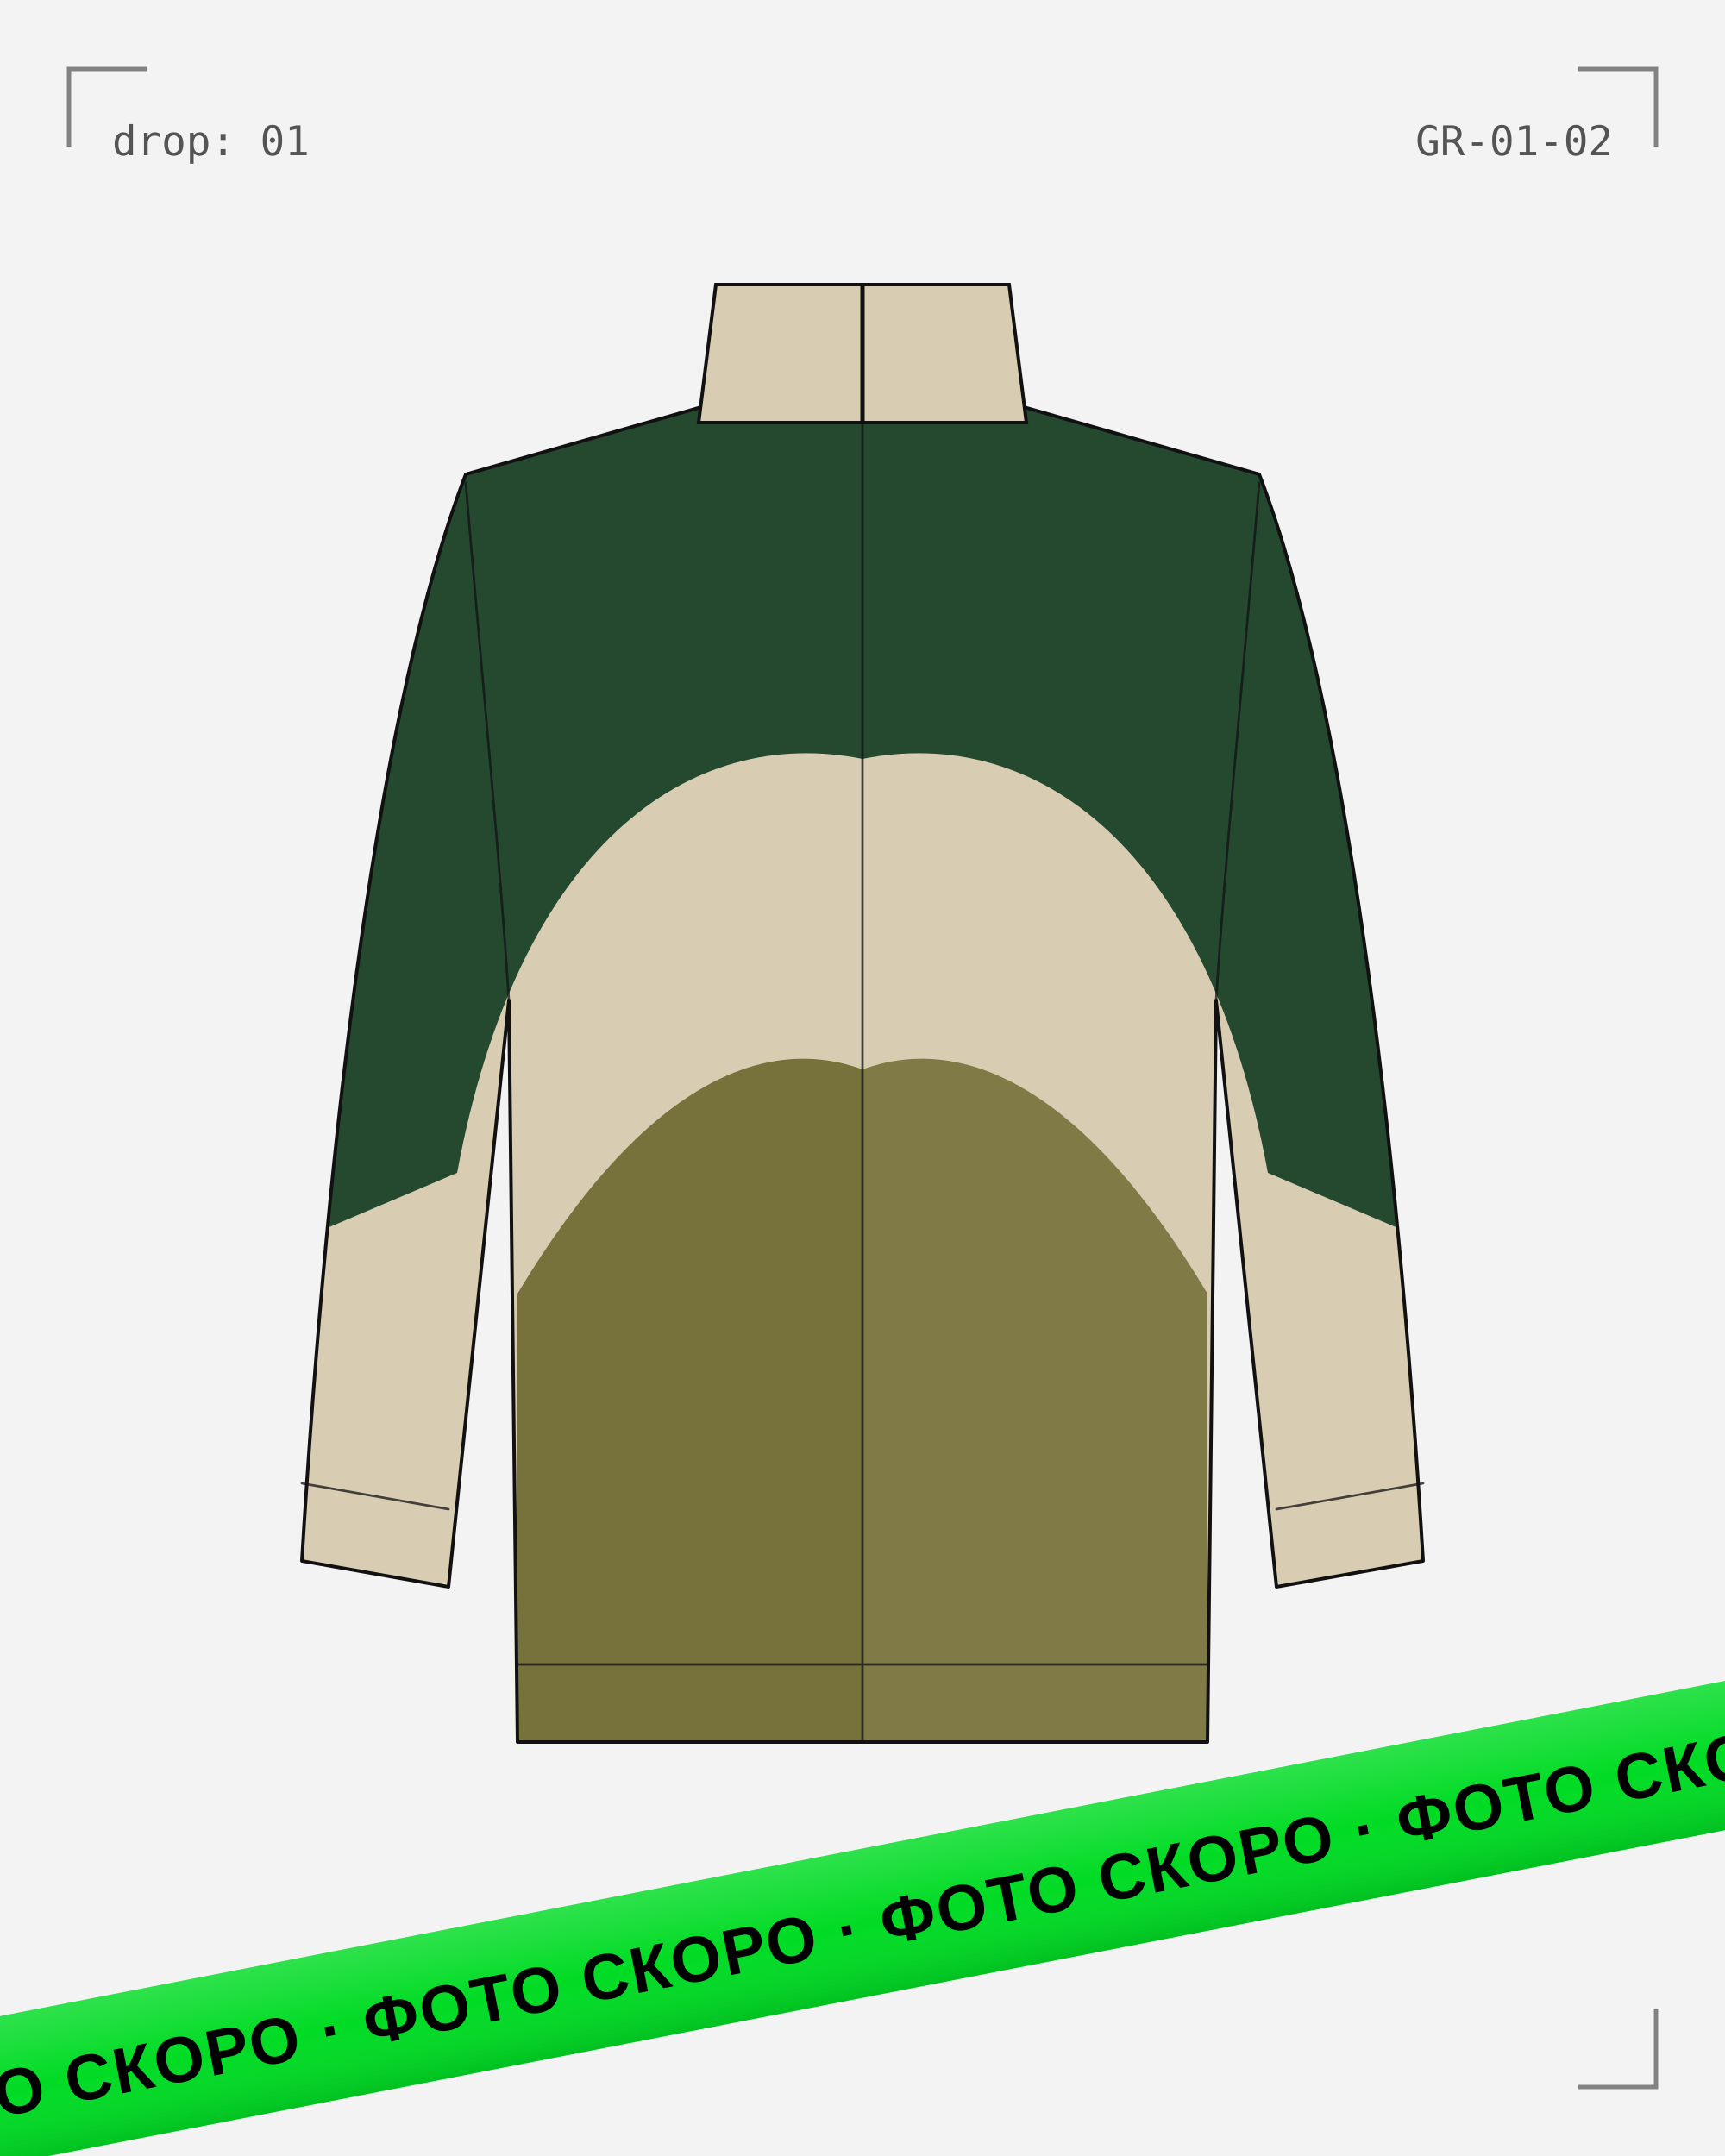
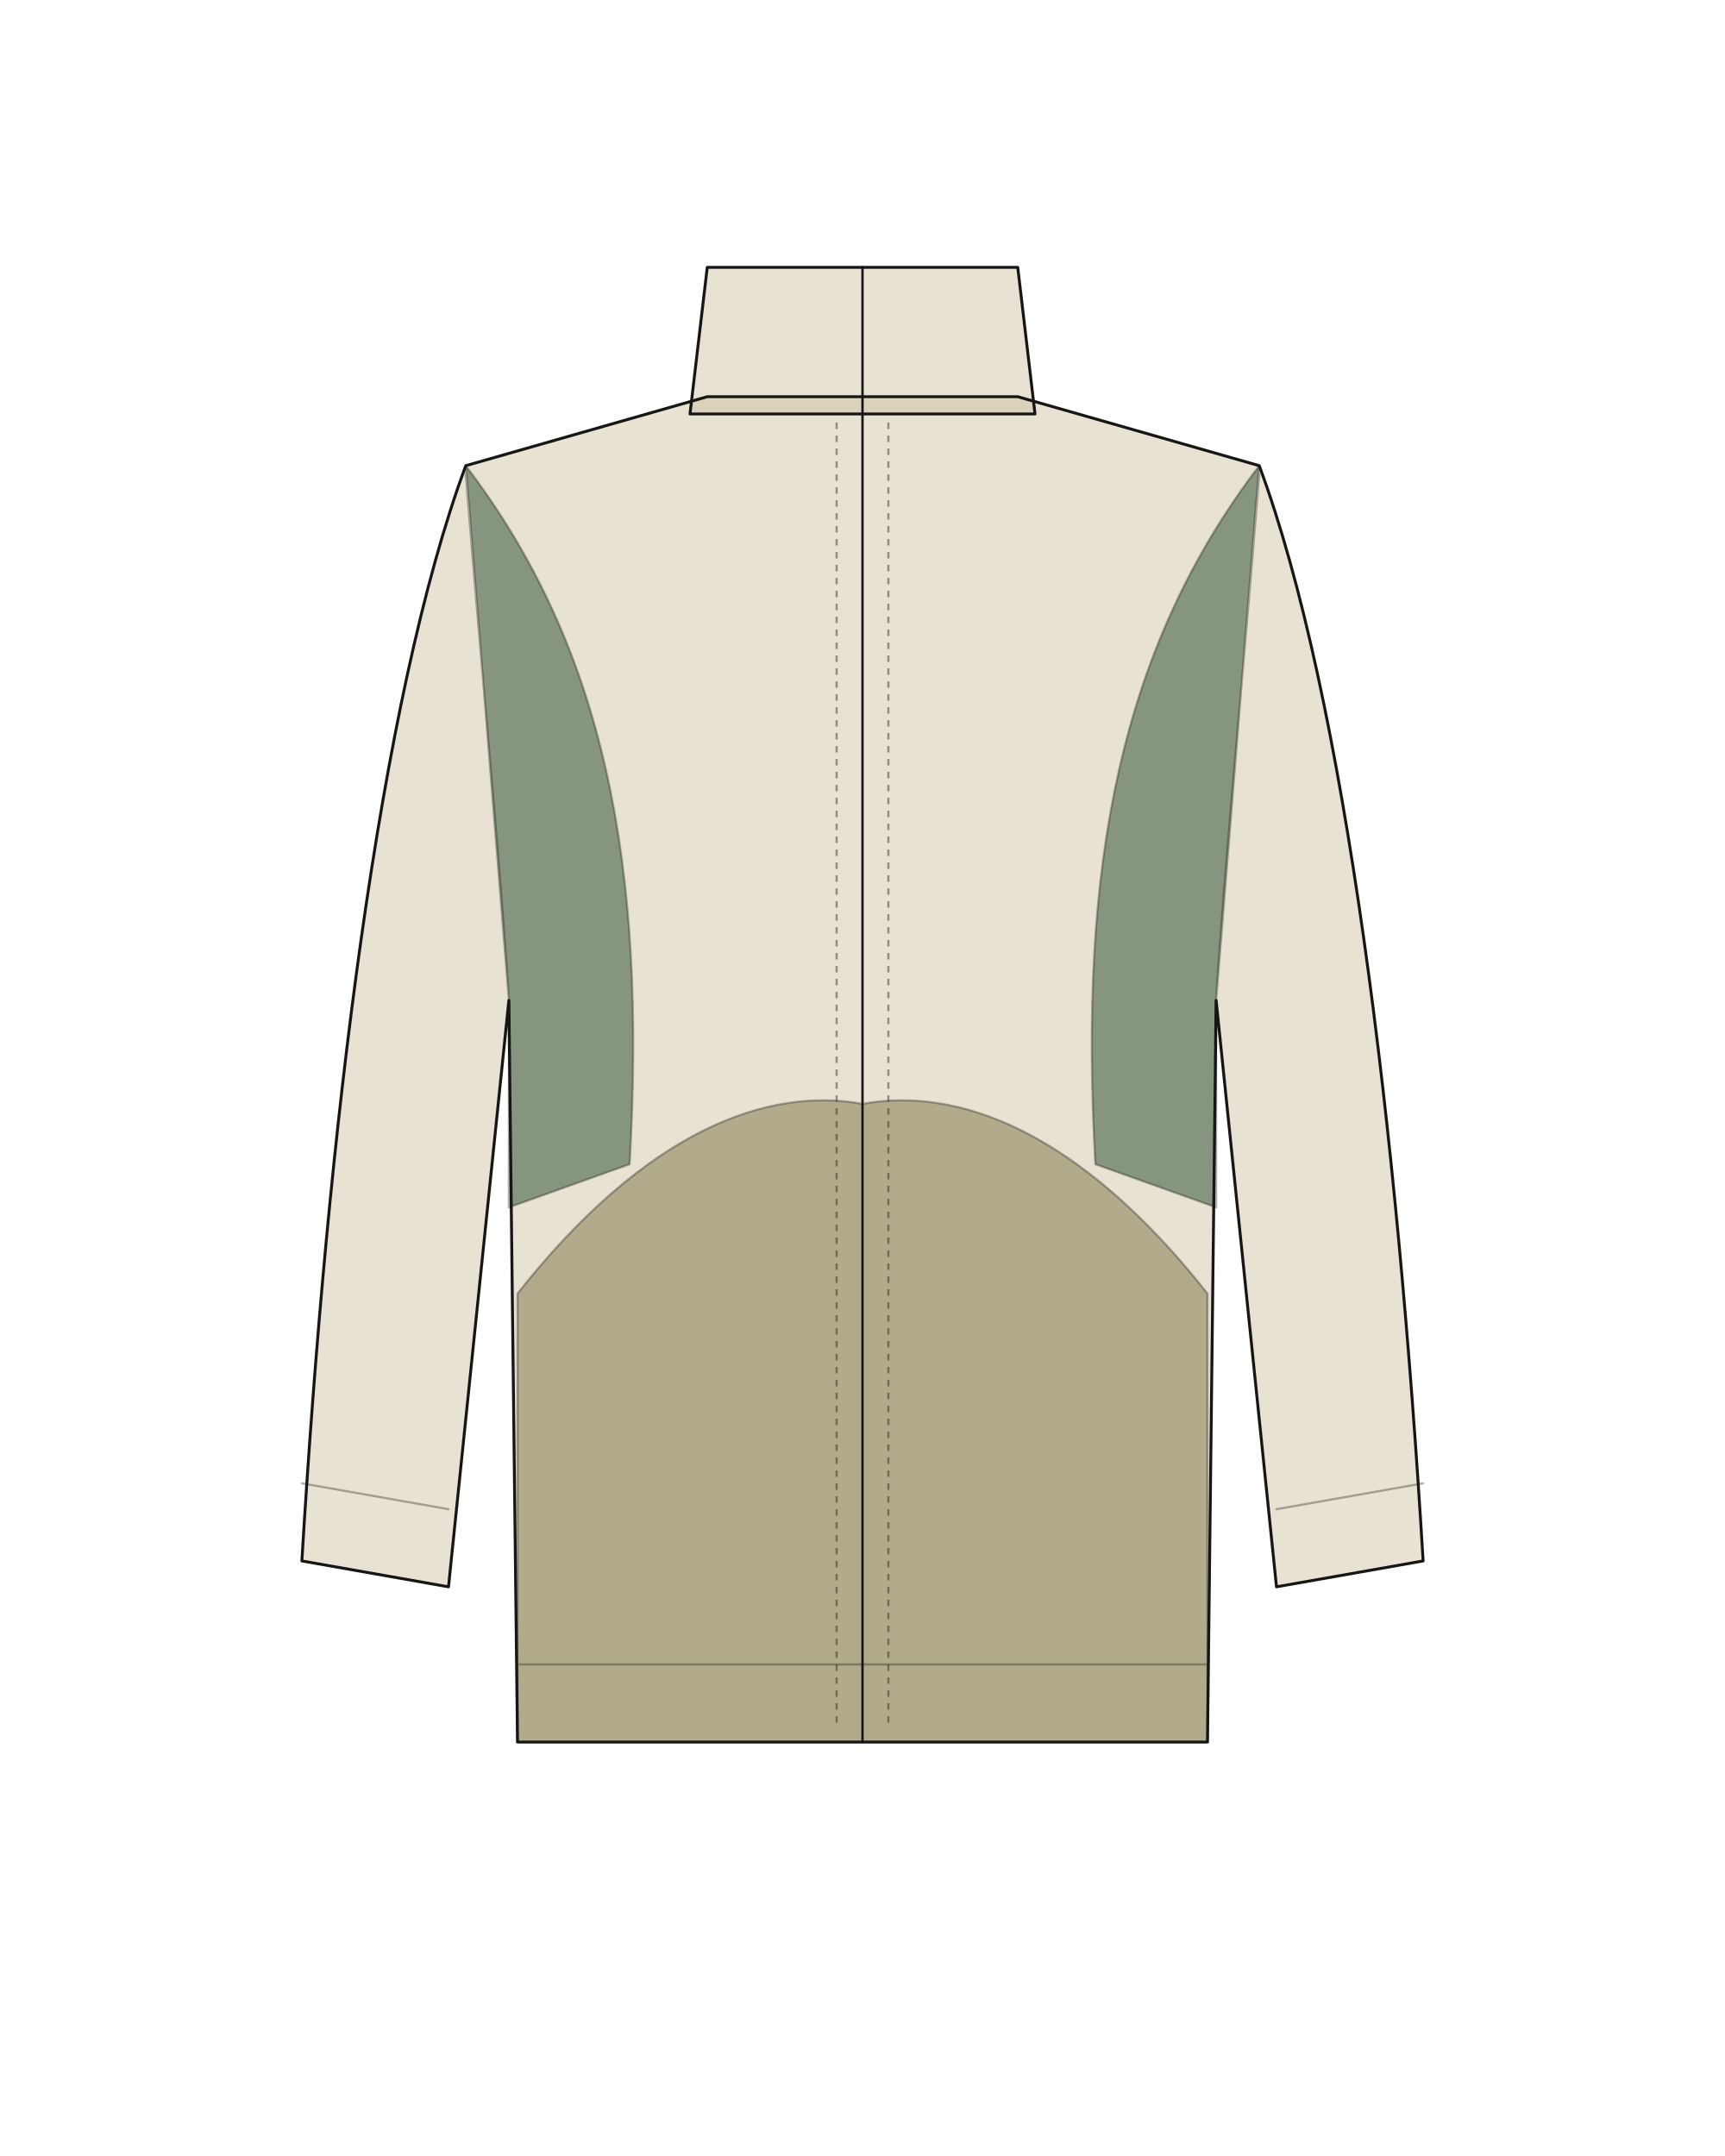
- <svg xmlns="http://www.w3.org/2000/svg" viewBox="0 0 400 500" width="800" height="1000">
-   <defs>
-     <filter id="soft" x="-20%" y="-20%" width="140%" height="140%">
-       <feGaussianBlur stdDeviation="9" />
-     </filter>
-     <linearGradient id="tapeShade" x1="0" y1="0" x2="0" y2="1">
-       <stop offset="0" stop-color="#fff" stop-opacity=".18" />
-       <stop offset=".5" stop-color="#fff" stop-opacity="0" />
-       <stop offset="1" stop-color="#000" stop-opacity=".12" />
-     </linearGradient>
-   </defs>
-   <rect width="400" height="500" fill="#F4F3F3" />
-   <path d="M16 34 L16 16 L34 16 M366 16 L384 16 L384 34 M16 466 L16 484 L34 484 M366 484 L384 484 L384 466" fill="none" stroke="#111" stroke-width="1" opacity=".5" />
-   <text x="26" y="36" font-family="Menlo,'SF Mono',ui-monospace,monospace" font-size="9.5" fill="#111" opacity=".7">drop: 01</text>
-   <text x="374" y="36" text-anchor="end" font-family="Menlo,'SF Mono',ui-monospace,monospace" font-size="9.5" fill="#111" opacity=".7">GR-01-02</text>
-   <clipPath id="cl">
-     <path d="M164 94 L108 110 C88 162 76 262 70 362 L104 368 L118 232 L120 404 L280 404 L282 232 L296 368 L330 362 C324 262 312 162 292 110 L236 94 Z" />
+ <svg xmlns="http://www.w3.org/2000/svg" viewBox="0 0 400 500" width="800" height="1000" preserveAspectRatio="xMidYMid slice">
+   <clipPath id="c2">
+     <path d="M164 92 L108 108 C88 162 76 262 70 362 L104 368 L118 232 L120 404 L280 404 L282 232 L296 368 L330 362 C324 262 312 162 292 108 L236 92 Z" />
  </clipPath>
-   <path d="M164 94 L108 110 C88 162 76 262 70 362 L104 368 L118 232 L120 404 L280 404 L282 232 L296 368 L330 362 C324 262 312 162 292 110 L236 94 Z" fill="#D8CDB3" />
-   <g clip-path="url(#cl)">
-     <path d="M40 60 L200 60 L200 176 C160 168 120 196 106 272 L40 300 Z" fill="#24492F" />
-     <path d="M360 60 L200 60 L200 176 C240 168 280 196 294 272 L360 300 Z" fill="#24492F" />
-     <path d="M120 300 C150 250 178 240 200 248 L200 404 L120 404 Z" fill="#77713B" />
-     <path d="M280 300 C250 250 222 240 200 248 L200 404 L280 404 Z" fill="#77713B" opacity=".9" />
+   <path d="M164 92 L108 108 C88 162 76 262 70 362 L104 368 L118 232 L120 404 L280 404 L282 232 L296 368 L330 362 C324 262 312 162 292 108 L236 92 Z" fill="#CDBF9F" fill-opacity="0.45" />
+   <g clip-path="url(#c2)">
+     <path d="M108 108 C140 150 150 200 146 270 L118 280 L118 232 Z M292 108 C260 150 250 200 254 270 L282 280 L282 232 Z" fill="#24492F" fill-opacity=".5" />
+     <path d="M120 404 L120 300 C150 262 178 252 200 256 C222 252 250 262 280 300 L280 404 Z" fill="#6F6A35" fill-opacity=".45" />
  </g>
-   <path d="M200 66 L200 404 M120 386 L280 386 M70 344 L104 350 M296 350 L330 344 M118 232 C116 200 112 160 108 112 M282 232 C284 200 288 160 292 112 M162 98 L238 98" fill="none" stroke="#111111" stroke-width="1.1" stroke-linecap="round" vector-effect="non-scaling-stroke" opacity=".75" />
-   <path d="M164 94 L108 110 C88 162 76 262 70 362 L104 368 L118 232 L120 404 L280 404 L282 232 L296 368 L330 362 C324 262 312 162 292 110 L236 94 Z" fill="none" stroke="#111111" stroke-width="1.6" stroke-linejoin="round" vector-effect="non-scaling-stroke" />
-   <path d="M166 66 L234 66 L238 98 L162 98 Z" fill="#D8CDB3" stroke="#111111" stroke-width="1.6" vector-effect="non-scaling-stroke" />
-   <path d="M200 66 L200 98" stroke="#111111" stroke-width="1" />
-   <g transform="rotate(-11 200 446)">
-     <rect x="-80" y="429" width="560" height="34" fill="#00DB24" />
-     <rect x="-80" y="429" width="560" height="34" fill="url(#tapeShade)" />
-     <text x="-40" y="452" font-family="'Arial Black','Helvetica Neue',Arial,sans-serif" font-weight="900" font-size="15" letter-spacing=".5" fill="#000">  ФОТО СКОРО  ·  ФОТО СКОРО  ·  ФОТО СКОРО  ·  ФОТО СКОРО  ·  ФОТО СКОРО  ·  ФОТО СКОРО  ·</text>
-   </g>
+   <path d="M118 232 C116 200 112 160 108 110 M282 232 C284 200 288 160 292 110 M120 386 L280 386 M70 344 L104 350 M296 350 L330 344 M108 108 C140 150 150 200 146 270 L118 280 L118 232 Z M292 108 C260 150 250 200 254 270 L282 280 L282 232 Z M120 404 L120 300 C150 262 178 252 200 256 C222 252 250 262 280 300 L280 404 Z" fill="none" stroke="#161616" stroke-width="1" stroke-linecap="round" stroke-linejoin="round" vector-effect="non-scaling-stroke" opacity="0.34" />
+   <path d="M164 62 L236 62 L240 96 L160 96 Z" fill="#CDBF9F" fill-opacity=".45" />
+   <path d="M164 62 L236 62 L240 96 L160 96 Z" fill="none" stroke="#161616" stroke-width="1.35" stroke-linecap="round" stroke-linejoin="round" vector-effect="non-scaling-stroke" />
+   <path d="M200 62 L200 404" fill="none" stroke="#161616" stroke-width="1.1" stroke-linecap="round" stroke-linejoin="round" vector-effect="non-scaling-stroke" />
+   <path d="M194 98 L194 400 M206 98 L206 400" fill="none" stroke="#161616" stroke-width="1" stroke-linecap="butt" stroke-linejoin="round" vector-effect="non-scaling-stroke" stroke-dasharray="3 3" opacity="0.42" />
+   <path d="M164 92 L108 108 C88 162 76 262 70 362 L104 368 L118 232 L120 404 L280 404 L282 232 L296 368 L330 362 C324 262 312 162 292 108 L236 92 Z" fill="none" stroke="#161616" stroke-width="1.35" stroke-linecap="round" stroke-linejoin="round" vector-effect="non-scaling-stroke" />
</svg>
